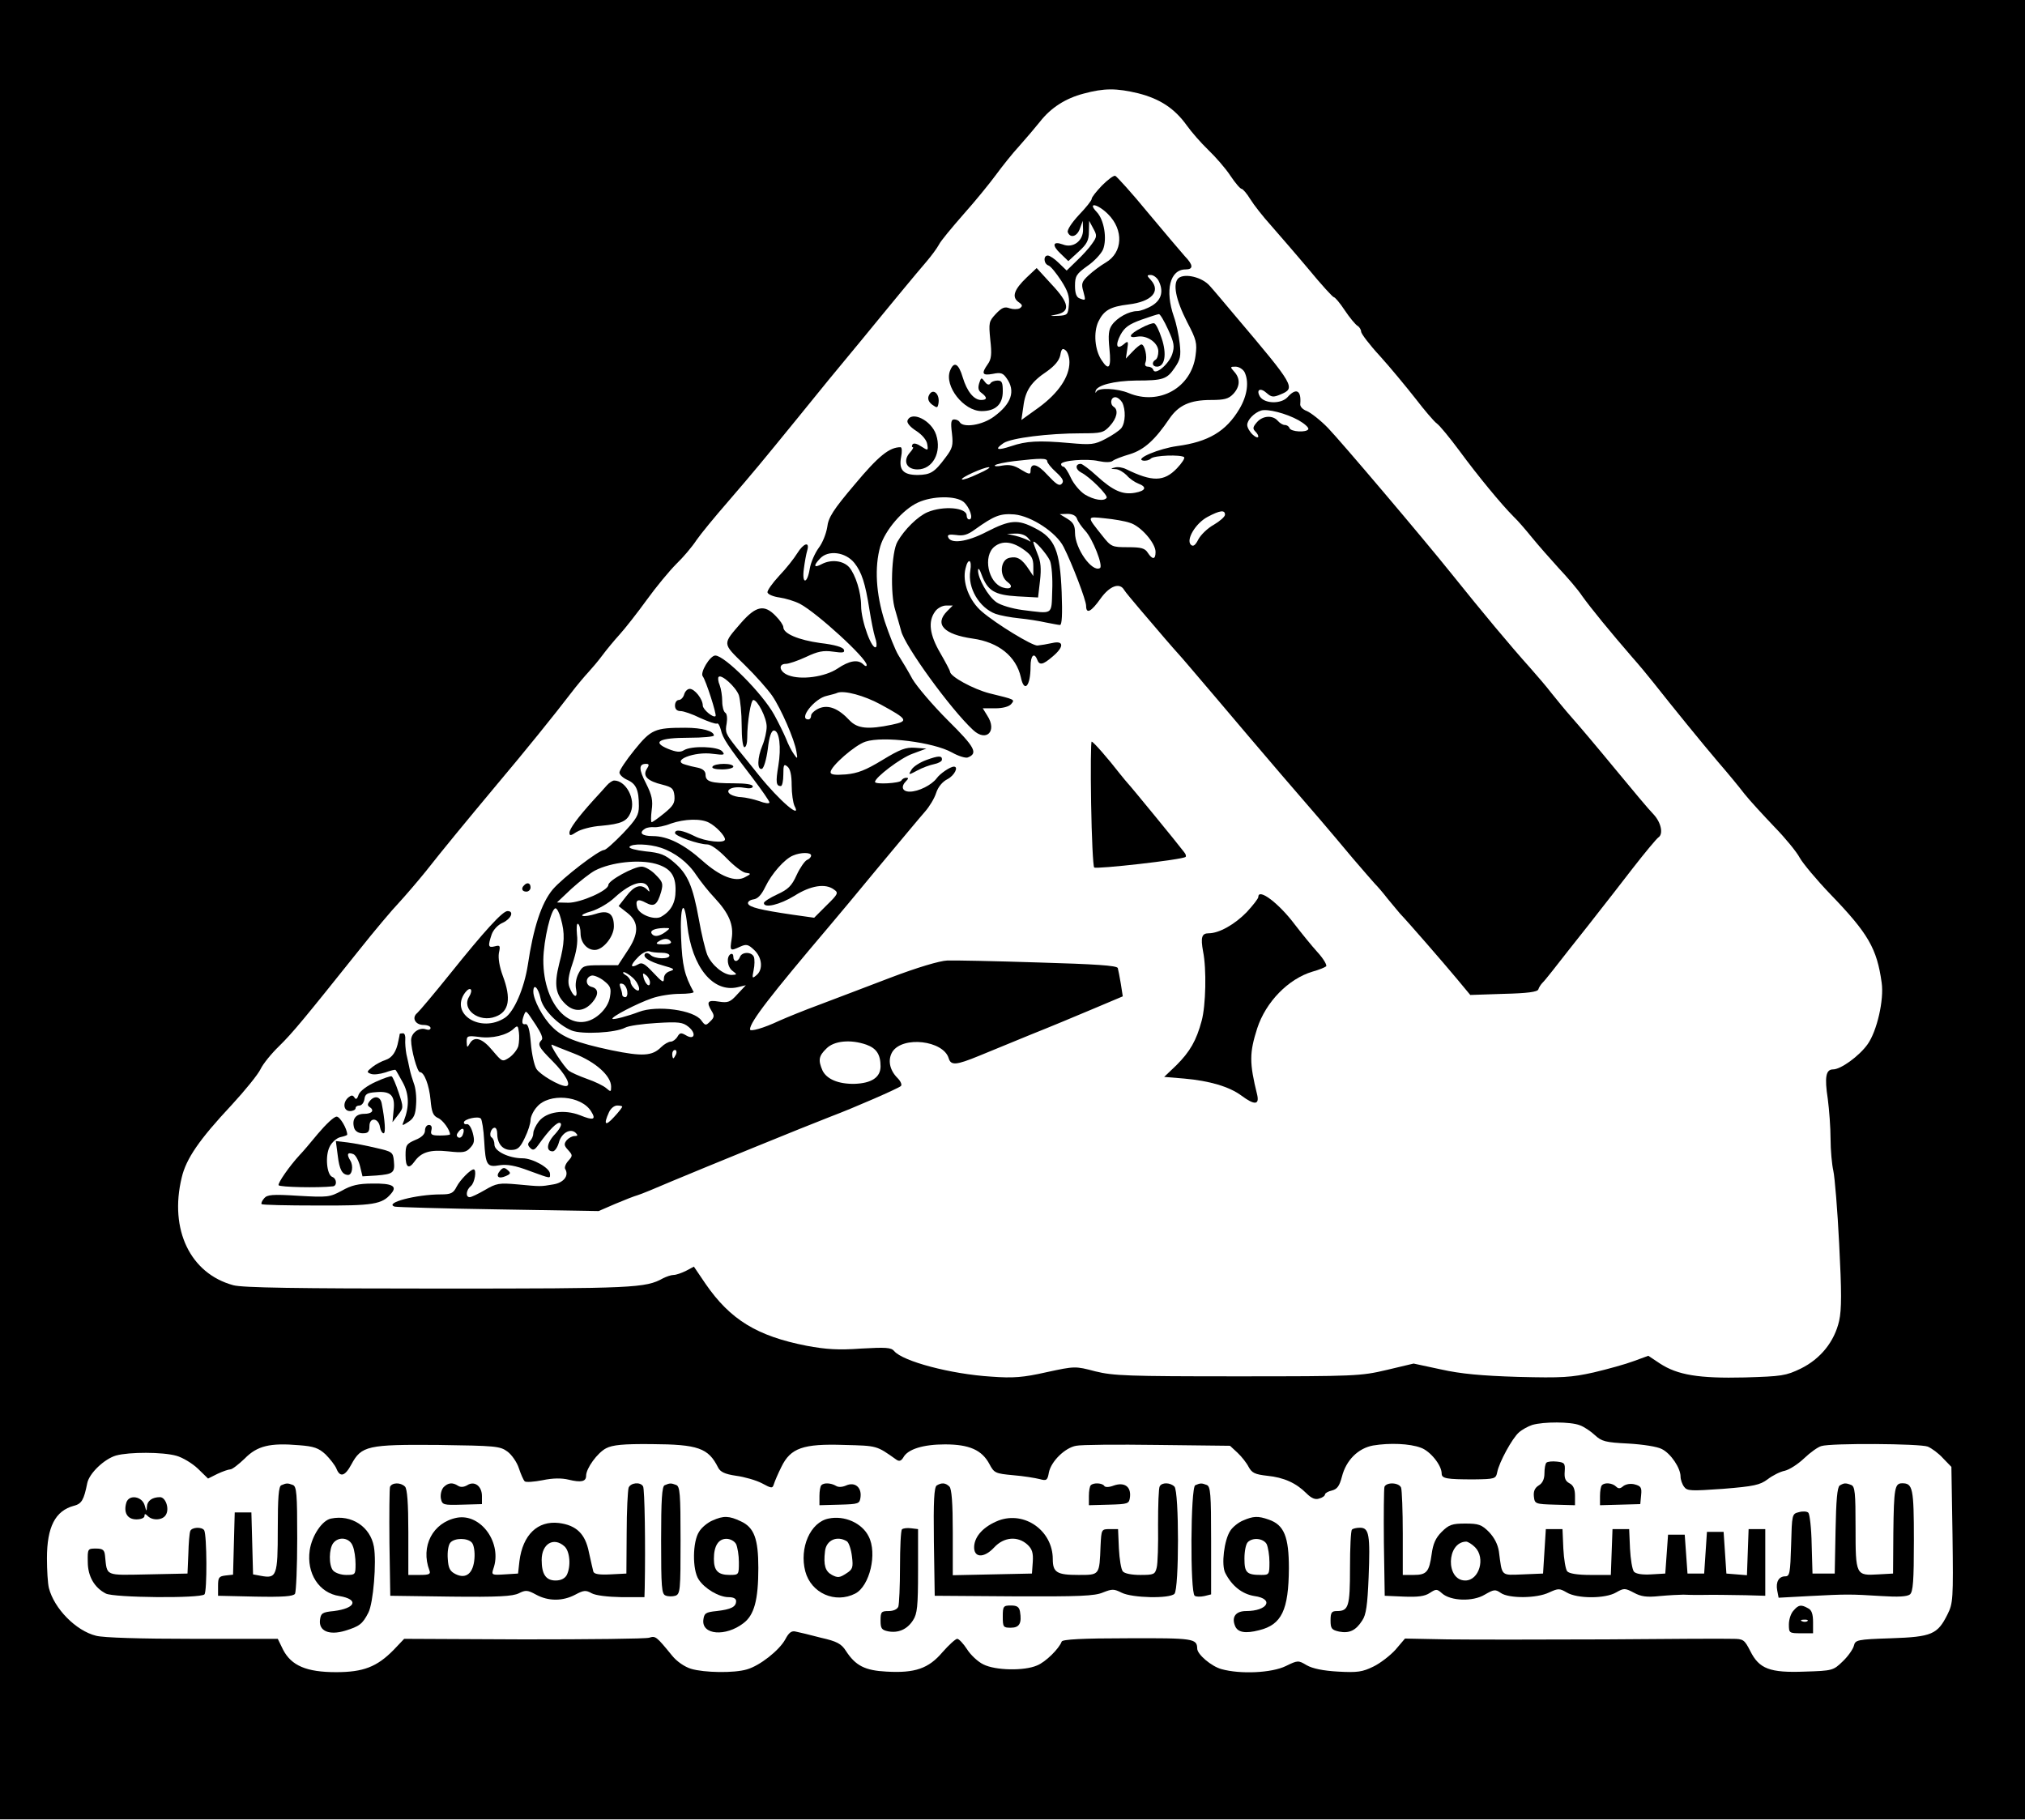
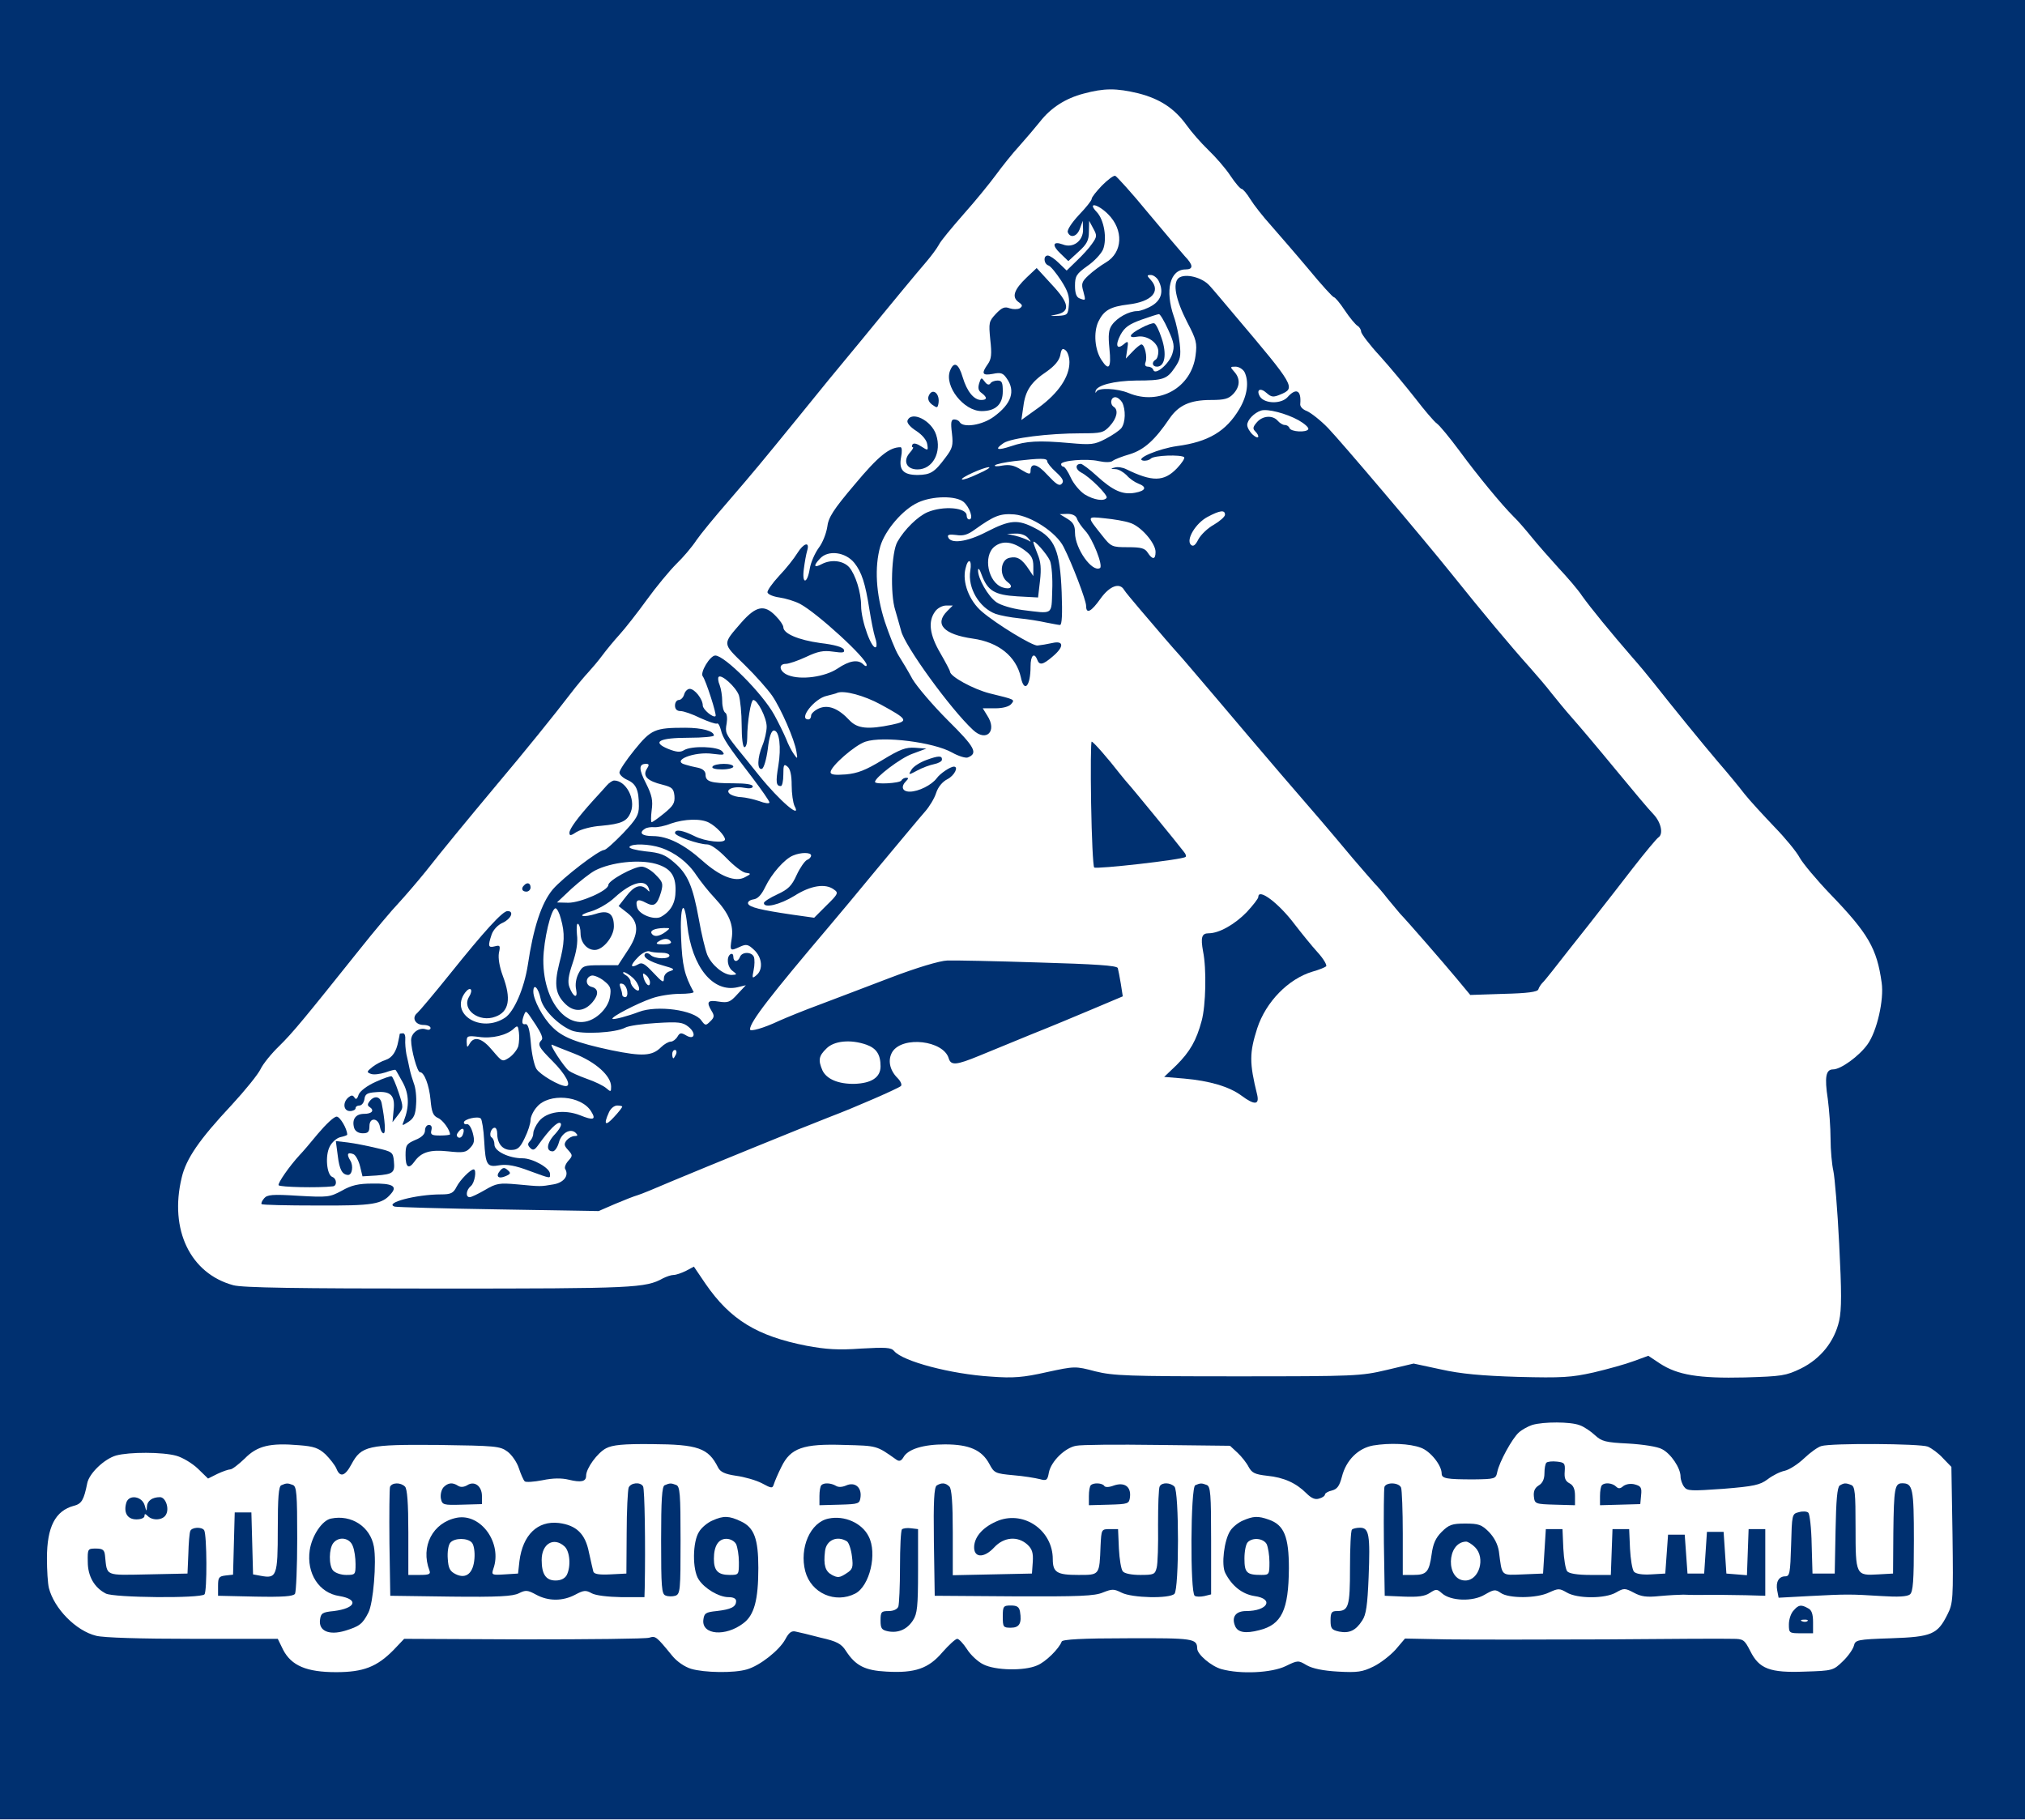
<svg xmlns="http://www.w3.org/2000/svg" version="1.0" width="729pt" height="655pt" viewBox="0 0 729 655" preserveAspectRatio="xMidYMid meet">
-   <g transform="translate(0,655) scale(0.1,-0.1)" fill="#000000" stroke="none">
+   <g transform="translate(0,655) scale(0.1,-0.1)" fill="#003070" stroke="none">
    <path d="M0 3275 l0 -3275 3645 0 3645 0 0 3275 0 3275 -3645 0 -3645 0 0 -3275z m4098 2939 c78 -20 130 -54 174 -115 17 -24 52 -64 78 -89 26 -25 62 -66 79 -92 18 -27 36 -48 41 -48 4 0 19 -17 31 -37 13 -21 46 -63 74 -94 27 -31 88 -101 135 -157 46 -56 88 -102 92 -102 4 0 22 -21 39 -47 18 -27 39 -52 46 -56 7 -4 13 -14 13 -21 0 -7 30 -47 68 -88 37 -41 94 -110 127 -152 33 -43 68 -84 78 -91 10 -7 46 -51 81 -98 66 -90 152 -194 195 -237 15 -14 44 -48 66 -75 22 -27 65 -76 96 -110 31 -33 70 -78 85 -101 30 -42 101 -129 179 -219 24 -27 59 -69 77 -92 71 -90 176 -219 233 -286 33 -38 76 -90 95 -115 19 -24 68 -77 107 -118 40 -41 81 -91 92 -112 11 -20 61 -80 111 -132 136 -141 167 -195 184 -318 9 -61 -17 -175 -51 -222 -30 -42 -96 -90 -124 -90 -26 0 -31 -28 -19 -106 5 -38 10 -103 10 -144 0 -41 5 -93 10 -115 5 -22 15 -141 21 -263 9 -173 9 -236 0 -277 -17 -75 -67 -137 -138 -172 -54 -26 -68 -28 -202 -32 -166 -4 -242 9 -305 50 l-42 28 -52 -19 c-29 -11 -94 -29 -145 -41 -81 -18 -113 -20 -272 -16 -131 4 -207 11 -278 27 l-98 21 -97 -23 c-93 -22 -113 -23 -537 -23 -396 0 -447 2 -512 18 -72 19 -73 19 -175 -3 -84 -19 -120 -22 -200 -16 -145 9 -318 55 -349 92 -11 13 -30 14 -119 9 -82 -6 -126 -3 -196 10 -179 35 -275 94 -364 223 l-42 62 -28 -15 c-16 -8 -36 -15 -45 -15 -9 0 -26 -6 -38 -12 -63 -35 -103 -37 -807 -37 -514 0 -707 3 -740 12 -155 42 -231 200 -186 387 16 69 64 138 180 262 48 52 95 110 104 129 9 19 39 56 67 83 49 48 90 98 289 347 54 68 118 144 142 169 23 25 66 75 96 112 63 80 142 176 258 315 98 116 207 251 265 327 22 29 51 63 64 77 12 13 35 40 49 59 14 19 42 53 62 75 20 22 64 78 98 125 34 47 82 105 107 130 25 24 57 62 72 85 15 22 66 84 113 138 94 109 126 148 249 299 101 125 125 154 236 288 47 58 112 136 143 174 31 38 71 85 88 105 17 20 37 47 44 60 6 13 47 62 89 110 42 47 94 111 116 141 22 30 60 78 85 105 25 28 58 67 74 87 39 50 92 84 157 101 74 20 118 20 197 1z m1589 -4795 c15 -5 40 -22 55 -36 24 -22 37 -26 120 -30 52 -3 105 -11 121 -20 32 -16 67 -68 67 -99 0 -11 6 -28 13 -37 11 -15 25 -15 140 -7 112 9 133 14 160 34 18 14 46 28 62 31 17 4 48 24 70 45 22 21 50 41 62 44 34 11 355 9 383 -2 14 -6 39 -24 55 -42 l30 -31 4 -244 c3 -233 2 -247 -18 -287 -36 -72 -56 -81 -203 -86 -123 -4 -129 -6 -134 -27 -3 -12 -21 -38 -40 -56 -34 -33 -37 -34 -136 -37 -127 -5 -165 10 -197 74 -21 41 -25 44 -64 44 -23 1 -229 0 -457 -2 -228 -1 -484 -1 -569 0 l-153 3 -34 -40 c-19 -21 -55 -49 -80 -61 -39 -19 -57 -22 -127 -18 -54 3 -92 11 -113 23 -30 18 -32 18 -75 -3 -51 -25 -164 -30 -232 -11 -36 10 -87 53 -87 74 -1 36 -13 38 -251 37 -162 0 -235 -4 -237 -12 -9 -25 -58 -74 -89 -86 -46 -20 -150 -18 -193 4 -19 9 -46 34 -59 55 -13 20 -29 37 -35 37 -6 0 -30 -22 -53 -48 -50 -59 -99 -76 -202 -70 -77 4 -111 21 -146 75 -16 25 -32 34 -90 47 -38 10 -79 20 -90 22 -15 4 -25 -3 -38 -28 -22 -40 -92 -95 -138 -108 -46 -14 -154 -12 -201 2 -23 7 -51 26 -68 47 -58 71 -60 72 -83 65 -12 -4 -216 -6 -452 -6 l-430 2 -38 -40 c-60 -61 -109 -80 -207 -80 -106 0 -161 23 -191 81 l-19 39 -306 0 c-187 0 -322 4 -348 11 -73 18 -151 98 -170 172 -4 16 -7 64 -7 107 0 113 30 171 97 189 28 7 36 21 48 81 7 36 62 88 104 100 48 13 167 13 217 -1 22 -6 57 -27 77 -46 l37 -36 34 17 c19 9 40 16 46 16 7 0 30 18 52 39 45 46 91 57 196 48 53 -4 70 -10 95 -33 16 -16 34 -39 39 -51 13 -33 31 -28 54 15 36 67 59 72 312 70 207 -3 223 -4 250 -24 15 -11 34 -38 41 -60 7 -21 16 -42 21 -47 4 -4 33 -2 64 4 38 8 69 8 94 2 45 -11 63 -7 63 14 0 27 41 83 72 99 23 12 61 16 164 15 167 -1 204 -14 239 -84 8 -16 24 -24 65 -30 30 -4 72 -16 93 -27 35 -19 38 -19 43 -3 3 10 15 38 27 62 33 68 78 84 226 79 120 -3 116 -2 188 -53 10 -7 17 -5 25 8 16 30 72 47 150 47 87 0 133 -20 160 -71 17 -32 21 -34 86 -40 37 -3 79 -10 95 -14 25 -7 28 -4 33 24 8 40 58 89 98 96 17 4 149 5 293 3 l261 -3 27 -25 c15 -14 33 -37 40 -51 12 -22 23 -27 67 -32 60 -6 104 -26 141 -63 18 -18 32 -24 46 -19 12 3 21 10 21 15 0 4 11 11 25 14 19 5 27 16 36 50 15 59 58 102 112 112 60 10 132 7 172 -8 34 -12 75 -63 75 -93 0 -18 18 -21 115 -21 77 1 80 2 85 26 7 36 54 122 78 143 11 10 33 22 48 27 41 12 138 12 171 -1z" />
    <path d="M3967 5882 c-20 -21 -37 -42 -37 -48 0 -6 -21 -32 -46 -58 -26 -28 -43 -54 -40 -62 9 -23 34 -16 44 14 l10 27 1 -31 c1 -41 -36 -69 -73 -54 -36 13 -40 -3 -8 -33 l28 -27 37 34 c30 27 37 41 37 72 l1 39 15 -28 c14 -25 13 -30 -5 -55 -10 -15 -35 -42 -55 -61 l-36 -35 -28 27 c-15 15 -33 27 -40 27 -17 0 -15 -30 3 -36 8 -3 28 -28 45 -54 24 -37 31 -58 28 -87 -3 -36 -5 -38 -38 -40 -34 -1 -34 -1 -5 5 49 11 44 41 -19 108 l-54 59 -36 -34 c-46 -44 -54 -70 -30 -88 16 -11 16 -15 5 -23 -8 -4 -24 -4 -36 0 -18 7 -28 3 -50 -20 -25 -27 -26 -31 -20 -93 6 -52 4 -70 -9 -88 -24 -34 -20 -42 18 -35 29 6 37 3 50 -16 33 -46 17 -92 -46 -138 -42 -31 -110 -41 -123 -20 -3 6 -12 10 -20 10 -11 0 -13 -11 -8 -50 5 -44 2 -54 -23 -87 -40 -54 -54 -62 -100 -63 -52 0 -69 18 -60 65 4 19 3 35 -2 35 -40 0 -79 -31 -165 -134 -78 -92 -95 -119 -99 -154 -4 -24 -17 -57 -31 -75 -13 -18 -28 -51 -32 -75 -9 -56 -29 -56 -21 1 3 23 8 52 12 65 10 34 -13 27 -36 -10 -11 -18 -40 -55 -65 -81 -25 -27 -44 -54 -42 -60 2 -7 21 -15 43 -18 21 -3 55 -13 74 -23 62 -33 240 -196 240 -220 0 -6 -5 -5 -12 2 -19 19 -50 14 -93 -15 -45 -30 -131 -42 -177 -24 -32 12 -38 41 -9 41 10 0 43 11 73 25 42 20 62 24 97 19 35 -5 43 -4 39 7 -3 9 -33 18 -85 24 -79 11 -133 34 -133 57 0 7 -12 25 -27 40 -41 43 -71 37 -124 -23 -69 -80 -70 -73 11 -152 40 -39 84 -89 100 -112 32 -47 80 -157 87 -200 5 -28 4 -29 -9 -10 -8 11 -21 36 -28 55 -8 19 -27 58 -43 87 -42 76 -178 213 -212 213 -19 0 -56 -62 -45 -75 11 -14 51 -138 46 -143 -8 -8 -46 24 -46 38 0 23 -29 60 -47 60 -8 0 -17 -9 -20 -20 -3 -11 -12 -20 -19 -20 -8 0 -14 -9 -14 -20 0 -13 7 -20 20 -20 11 0 43 -11 71 -25 29 -13 55 -22 60 -20 4 3 10 -7 14 -22 7 -31 23 -55 113 -172 34 -45 62 -85 62 -90 0 -5 -17 -3 -37 5 -21 7 -49 13 -63 14 -14 0 -32 5 -40 10 -24 16 8 31 48 24 20 -4 32 -2 32 5 0 7 -25 11 -69 11 -82 0 -101 6 -101 31 0 12 -9 21 -27 25 -16 3 -36 8 -45 11 -55 14 32 49 99 39 40 -5 44 -4 33 9 -15 18 -111 21 -138 4 -13 -8 -27 -7 -57 5 -60 25 -32 40 75 40 50 0 90 4 90 8 0 16 -42 28 -103 28 -110 0 -123 -6 -183 -80 -30 -37 -54 -73 -54 -81 0 -8 13 -20 29 -27 31 -14 41 -36 41 -94 0 -32 -8 -46 -57 -98 -32 -33 -62 -60 -68 -60 -19 0 -149 -100 -185 -142 -41 -49 -70 -138 -90 -273 -13 -83 -49 -167 -82 -189 -87 -57 -200 13 -144 90 19 25 31 12 15 -14 -29 -46 36 -95 95 -72 49 18 57 65 26 147 -12 33 -17 63 -14 82 6 27 4 29 -15 24 -24 -6 -25 1 -11 43 6 17 23 35 40 42 30 14 42 42 17 42 -18 0 -84 -73 -206 -225 -57 -71 -111 -135 -119 -142 -21 -17 -7 -43 23 -43 14 0 25 -5 25 -11 0 -6 -7 -8 -16 -5 -24 9 -54 -12 -54 -39 0 -34 22 -115 32 -115 15 0 33 -46 38 -100 4 -44 9 -57 27 -65 17 -7 43 -43 43 -59 0 -2 -16 -4 -36 -4 -30 0 -35 3 -31 19 3 12 0 19 -9 19 -8 0 -14 -9 -14 -20 0 -13 -12 -25 -35 -34 -32 -14 -35 -19 -35 -55 0 -44 11 -52 32 -23 24 34 56 44 121 37 54 -6 65 -4 80 13 15 16 16 26 9 53 -5 19 -14 33 -21 32 -6 -2 -11 1 -11 6 0 12 51 24 61 14 4 -4 10 -40 12 -79 5 -90 10 -97 56 -89 26 4 56 -1 106 -20 82 -30 75 -28 75 -11 0 21 -62 56 -99 56 -48 0 -101 25 -101 49 0 11 -4 22 -10 26 -11 7 -2 35 11 35 5 0 9 -9 9 -21 0 -36 19 -59 49 -59 24 0 33 7 50 43 12 24 21 53 21 65 0 11 10 33 23 47 43 51 160 41 195 -16 19 -30 9 -34 -40 -14 -57 22 -120 13 -148 -22 -11 -14 -20 -33 -20 -42 0 -10 -5 -22 -12 -29 -9 -9 -9 -15 1 -25 10 -10 16 -7 29 11 39 55 69 85 79 79 7 -4 0 -19 -18 -39 -31 -32 -35 -63 -9 -63 7 0 17 14 22 32 9 34 42 53 61 34 8 -8 7 -11 -5 -11 -8 0 -21 -7 -28 -15 -10 -13 -10 -19 5 -35 17 -19 17 -21 1 -39 -10 -11 -15 -25 -11 -30 14 -24 -6 -49 -43 -55 -47 -8 -44 -8 -129 0 -66 6 -76 4 -117 -20 -24 -14 -49 -26 -55 -26 -16 0 -13 26 4 40 14 11 22 60 10 60 -11 0 -48 -37 -61 -62 -12 -24 -21 -28 -57 -28 -89 0 -206 -31 -166 -44 8 -2 176 -7 374 -10 l360 -6 60 26 c33 14 69 28 80 31 11 3 67 26 125 51 105 44 484 199 570 232 85 32 245 102 253 110 5 4 0 17 -12 29 -29 29 -36 66 -18 95 38 57 182 40 202 -23 8 -28 27 -26 110 8 39 16 122 50 185 76 63 25 164 67 223 92 l109 46 -7 45 c-4 24 -9 50 -11 57 -4 9 -81 14 -287 20 -155 5 -302 8 -327 7 -27 -1 -108 -25 -205 -62 -88 -34 -203 -77 -255 -97 -52 -19 -118 -46 -145 -58 -57 -27 -105 -40 -105 -31 0 27 74 122 285 371 24 28 104 124 179 215 76 91 150 180 166 198 16 18 34 48 40 67 7 22 23 41 41 50 25 13 41 45 23 45 -13 0 -50 -25 -62 -42 -18 -24 -65 -48 -97 -48 -27 0 -33 18 -13 38 9 9 9 12 1 12 -7 0 -15 -4 -18 -10 -6 -10 -95 -15 -95 -5 0 16 92 86 134 101 l51 19 -41 3 c-33 2 -53 -5 -117 -44 -61 -37 -89 -48 -132 -52 -40 -3 -55 -1 -55 8 0 21 88 98 126 110 63 21 245 -2 311 -39 23 -13 49 -21 57 -18 38 15 26 37 -72 134 -54 54 -111 121 -127 148 -15 28 -38 66 -50 85 -12 19 -34 75 -50 123 -32 100 -37 196 -16 270 17 58 81 133 136 158 52 24 136 25 164 2 22 -19 37 -63 20 -63 -5 0 -9 6 -9 14 0 29 -84 36 -141 12 -35 -15 -83 -62 -108 -106 -22 -37 -27 -189 -8 -247 8 -27 17 -60 21 -74 12 -53 178 -282 259 -357 48 -45 88 -4 51 52 l-16 26 45 0 c27 0 49 6 57 15 14 17 16 16 -78 39 -58 15 -141 60 -142 78 0 4 -16 34 -35 67 -38 65 -45 113 -19 149 8 12 26 22 40 22 l24 0 -20 -20 c-47 -47 -13 -84 92 -99 93 -13 156 -64 173 -139 12 -58 35 -33 35 39 0 39 13 52 24 24 8 -21 20 -19 55 11 42 35 42 59 -1 49 -18 -4 -42 -8 -53 -9 -18 -2 -149 78 -200 122 -46 39 -72 107 -59 156 9 39 24 32 17 -9 -10 -61 32 -133 91 -155 17 -6 55 -13 85 -16 31 -3 74 -10 96 -15 22 -4 45 -9 51 -9 7 0 9 38 6 118 -6 149 -24 194 -95 230 -63 33 -90 31 -176 -13 -71 -37 -130 -44 -138 -18 -3 8 6 10 29 7 25 -4 41 0 68 20 70 50 91 58 142 54 61 -6 151 -65 177 -117 31 -61 81 -192 81 -212 0 -31 18 -22 52 26 33 46 69 59 85 31 4 -7 31 -39 58 -71 28 -32 67 -79 88 -103 21 -25 44 -50 50 -57 7 -7 68 -79 137 -160 69 -82 174 -205 233 -274 122 -141 166 -192 257 -301 35 -41 71 -82 79 -91 9 -9 30 -33 46 -54 17 -20 37 -45 45 -54 27 -28 154 -174 204 -234 l49 -59 120 4 c86 2 122 7 125 16 2 7 9 18 16 25 7 6 50 61 96 120 47 59 99 125 115 146 17 21 67 86 112 144 45 58 87 108 93 112 19 12 10 54 -17 83 -16 16 -77 89 -138 163 -60 73 -130 156 -155 184 -25 28 -58 69 -75 90 -16 21 -50 61 -75 89 -77 86 -171 199 -285 341 -105 131 -396 474 -444 524 -27 28 -62 55 -76 61 -16 6 -26 17 -24 27 4 48 -15 58 -46 23 -23 -25 -82 -24 -99 2 -15 25 1 34 24 13 17 -15 24 -16 50 -5 55 23 52 29 -164 284 -37 44 -78 93 -91 107 -27 31 -89 46 -112 28 -22 -19 -11 -77 31 -159 33 -63 36 -75 30 -120 -15 -116 -131 -181 -241 -135 -41 17 -109 20 -116 5 -3 -6 -4 -5 -3 2 4 21 66 37 146 38 98 0 111 5 139 46 20 29 23 42 18 87 -3 28 -12 72 -21 97 -33 95 -14 170 42 170 29 0 28 16 -3 48 -13 15 -73 85 -132 156 -59 72 -113 131 -118 133 -6 2 -27 -14 -48 -35z m22 -103 c57 -57 53 -138 -8 -174 -19 -11 -47 -32 -62 -46 -25 -23 -27 -31 -19 -58 9 -34 9 -34 -14 -25 -11 4 -16 19 -16 45 0 35 5 43 44 71 25 17 50 44 57 60 15 38 4 107 -23 135 -35 37 4 29 41 -8z m181 -238 c20 -38 12 -70 -22 -91 -18 -11 -43 -20 -54 -20 -30 0 -73 -24 -91 -50 -12 -17 -14 -36 -9 -86 7 -68 -2 -81 -28 -41 -25 37 -30 100 -12 139 20 41 43 54 109 62 83 10 117 47 80 88 -15 16 -15 18 0 18 9 0 21 -9 27 -19z m35 -177 c22 -48 24 -61 15 -89 -12 -36 -61 -77 -68 -57 -2 7 -11 12 -19 12 -10 0 -13 6 -9 16 7 19 -3 64 -15 64 -4 0 -19 -12 -32 -26 l-24 -25 5 33 c5 30 3 32 -12 19 -26 -22 -32 -4 -12 34 15 27 31 38 75 54 31 11 59 20 63 20 4 1 19 -24 33 -55z m-355 -118 c0 -53 -40 -111 -109 -162 l-64 -46 7 48 c7 58 28 89 85 127 28 20 44 39 48 58 4 23 8 27 19 18 8 -6 14 -26 14 -43z m630 -35 c17 -34 11 -84 -18 -133 -48 -81 -112 -119 -225 -134 -64 -9 -151 -45 -123 -52 10 -2 23 1 29 7 12 12 109 15 120 5 3 -4 -8 -21 -26 -40 -47 -49 -89 -49 -183 -3 -12 6 -30 9 -40 6 -17 -4 -17 -5 2 -6 11 0 29 -11 40 -22 10 -12 29 -25 42 -30 32 -12 27 -26 -12 -33 -44 -8 -79 7 -138 61 -26 24 -52 43 -57 43 -21 0 -20 -20 1 -31 32 -16 97 -82 92 -91 -9 -14 -46 -8 -79 12 -17 11 -40 38 -50 60 -10 22 -22 40 -27 40 -4 0 -8 4 -8 9 0 13 92 21 135 11 24 -5 44 -5 51 1 6 5 34 16 62 24 51 16 90 51 142 128 33 48 74 67 149 67 49 0 64 4 81 22 24 26 26 55 3 80 -15 17 -15 18 5 18 12 0 26 -9 32 -19z m-440 -110 c13 -26 12 -72 -3 -92 -7 -9 -32 -26 -57 -39 -40 -21 -52 -22 -130 -15 -112 10 -156 7 -209 -11 -51 -17 -63 -13 -28 11 28 18 160 35 280 35 71 0 80 2 102 26 26 28 32 58 15 69 -15 9 -12 35 5 35 8 0 19 -9 25 -19z m635 -64 c21 -12 37 -26 35 -32 -6 -13 -63 -10 -68 4 -2 6 -9 11 -17 11 -7 0 -18 7 -25 15 -18 21 -54 19 -75 -5 -14 -16 -16 -23 -7 -32 20 -20 13 -32 -8 -13 -11 10 -20 26 -20 35 0 18 25 44 50 52 23 7 90 -10 135 -35z m-905 -148 c0 -5 14 -23 32 -39 25 -23 29 -33 20 -42 -9 -9 -20 -1 -51 32 -37 41 -61 46 -61 14 0 -13 -6 -12 -34 5 -25 16 -42 19 -67 15 -19 -4 -31 -3 -27 1 4 4 36 11 70 15 96 11 118 11 118 -1z m-249 -45 c-29 -14 -56 -23 -58 -20 -6 6 78 44 97 44 8 0 -9 -11 -39 -24z m889 -147 c0 -7 -18 -23 -40 -36 -22 -12 -47 -36 -56 -53 -11 -22 -19 -27 -27 -19 -18 18 17 77 60 100 45 24 63 26 63 8z m-533 -14 c3 -10 17 -30 30 -44 27 -29 65 -126 53 -134 -28 -17 -90 70 -90 127 0 26 -6 37 -27 50 l-28 17 28 1 c17 0 30 -6 34 -17z m190 -15 c39 -11 93 -73 93 -105 0 -28 -11 -29 -28 -3 -10 16 -23 20 -71 20 -58 0 -61 1 -94 43 -55 69 -56 68 10 61 32 -3 73 -10 90 -16z m-366 -55 c12 -14 12 -16 0 -8 -8 4 -28 12 -45 16 l-31 7 31 1 c19 1 37 -6 45 -16z m-11 -45 c23 -17 30 -29 30 -57 l0 -35 -16 24 c-25 38 -42 48 -69 42 -34 -6 -39 -65 -7 -88 22 -16 10 -28 -18 -19 -53 17 -72 113 -30 147 29 23 66 19 110 -14z m90 -37 c6 -15 10 -63 8 -107 -3 -90 5 -84 -108 -70 -37 5 -77 17 -93 28 -30 21 -67 86 -66 115 0 10 6 4 12 -14 22 -60 47 -75 130 -80 l74 -4 7 60 c5 44 3 69 -9 97 -8 20 -15 39 -15 42 0 13 49 -42 60 -67z m-704 -8 c26 -33 39 -72 54 -168 6 -38 15 -83 20 -99 6 -16 7 -32 4 -35 -14 -15 -54 93 -54 148 0 48 -20 112 -43 139 -22 24 -65 29 -99 11 -28 -15 -31 -6 -6 20 29 32 92 24 124 -16z m-416 -476 c5 -17 10 -65 10 -108 0 -46 4 -79 10 -79 6 0 10 15 10 33 0 58 13 137 22 137 15 0 48 -64 48 -96 0 -17 -7 -48 -15 -67 -19 -45 -20 -90 -2 -85 7 3 16 34 21 71 5 45 13 67 22 67 20 0 27 -61 16 -127 -10 -59 -8 -73 9 -73 5 0 9 19 9 41 0 36 2 40 15 29 10 -8 15 -31 15 -67 0 -30 5 -63 10 -74 28 -52 -54 18 -128 110 -29 36 -65 81 -80 99 -40 51 -42 55 -36 88 3 18 1 35 -5 38 -6 4 -11 22 -11 41 0 19 -4 45 -9 58 -6 14 -7 27 -4 30 10 11 62 -36 73 -66z m510 -33 c99 -54 102 -60 41 -73 -86 -18 -124 -14 -152 15 -40 43 -76 58 -110 44 -16 -7 -29 -19 -29 -26 0 -8 -4 -14 -10 -14 -37 0 22 76 67 85 15 4 33 8 38 11 25 9 96 -10 155 -42z m-842 -233 c-15 -25 3 -43 57 -56 35 -9 40 -14 43 -40 2 -26 -4 -36 -37 -63 -22 -18 -42 -32 -45 -32 -3 0 -3 19 0 43 5 35 1 54 -20 96 -27 52 -27 71 0 71 11 0 12 -4 2 -19z m225 -193 c25 -13 57 -47 57 -60 0 -15 -71 -8 -110 12 -42 21 -70 26 -70 11 0 -11 85 -41 116 -41 13 0 40 -19 69 -49 27 -28 57 -51 69 -53 21 -3 21 -4 -2 -16 -34 -19 -89 2 -153 59 -66 59 -125 89 -179 89 -40 0 -52 12 -27 27 6 4 21 6 32 5 11 -1 38 4 60 13 49 17 109 19 138 3z m-174 -90 c51 -17 98 -53 128 -99 15 -22 44 -59 66 -82 52 -56 69 -97 61 -147 -7 -44 -6 -45 31 -28 22 10 29 8 50 -12 29 -27 33 -71 8 -91 -15 -13 -16 -11 -10 18 4 18 4 40 1 48 -8 19 -43 19 -50 0 -8 -20 -24 -19 -24 1 0 8 -4 12 -10 9 -16 -10 -12 -47 8 -61 16 -12 16 -13 -4 -14 -29 0 -72 35 -88 73 -7 18 -21 75 -30 127 -22 122 -41 164 -89 205 -32 28 -50 35 -103 40 -35 4 -61 11 -58 16 8 13 71 11 113 -3z m541 -28 c0 -6 -7 -13 -15 -16 -8 -4 -25 -28 -37 -54 -18 -40 -31 -52 -70 -70 -26 -12 -48 -26 -48 -31 0 -20 58 -6 110 26 58 37 112 46 143 22 16 -11 14 -16 -27 -56 l-45 -45 -78 11 c-116 17 -156 27 -160 40 -2 6 6 13 19 15 16 2 29 16 43 45 23 48 70 101 100 113 28 12 65 12 65 0z m-559 -30 c52 -15 72 -41 71 -96 0 -45 -17 -75 -53 -95 -24 -12 -77 8 -85 33 -8 28 2 34 31 18 30 -16 41 -8 55 39 8 30 6 36 -20 62 -15 16 -38 29 -50 29 -29 0 -120 -50 -120 -66 0 -20 -99 -64 -144 -64 l-41 1 53 50 c30 27 67 56 84 65 58 30 158 41 219 24z m-26 -87 c5 -15 4 -16 -6 -5 -22 21 -46 13 -74 -24 l-28 -36 32 -25 c42 -33 42 -75 -2 -139 l-32 -49 -64 0 c-59 0 -64 -2 -78 -29 -9 -17 -13 -40 -9 -58 7 -35 -10 -29 -24 8 -7 18 -4 41 11 85 14 41 20 76 16 105 -2 24 -1 41 4 38 5 -3 9 -18 9 -34 0 -33 23 -60 51 -60 30 0 69 48 69 85 0 46 -20 60 -65 45 -19 -6 -41 -10 -48 -7 -6 2 8 10 31 16 24 7 63 29 85 50 59 54 109 68 122 34z m-316 -110 c15 -53 14 -88 -6 -163 -19 -76 -13 -111 24 -146 31 -29 67 -26 96 8 23 27 22 49 -3 55 -24 6 -23 36 1 41 8 1 28 -7 43 -19 24 -19 27 -27 22 -57 -3 -22 -17 -45 -37 -63 -93 -83 -204 25 -203 196 1 71 28 185 44 185 5 0 14 -17 19 -37z m455 -23 c17 -152 93 -245 182 -224 l29 7 -30 -32 c-26 -29 -34 -32 -67 -27 -41 7 -46 -1 -26 -34 10 -16 10 -23 -5 -37 -16 -16 -18 -16 -32 3 -26 38 -160 56 -225 31 -39 -15 -92 -29 -95 -25 -7 6 89 56 142 74 25 9 70 16 100 16 29 0 52 3 50 7 -33 60 -41 95 -45 194 -5 117 11 149 22 47z m-78 -25 c-23 -17 -42 -19 -50 -6 -7 11 11 19 44 20 24 0 24 0 6 -14z m19 -35 c4 -6 -7 -10 -27 -10 -25 0 -29 3 -18 10 19 13 37 13 45 0z m-34 -40 c16 0 29 -4 29 -10 0 -14 -53 -13 -68 2 -6 6 -15 9 -19 5 -12 -12 14 -29 64 -43 40 -11 44 -14 26 -20 -14 -4 -23 -14 -23 -27 0 -17 -6 -13 -38 21 -31 33 -41 39 -55 30 -29 -16 -29 -3 0 26 14 15 33 24 41 21 7 -3 27 -5 43 -5z m-103 -90 c26 -24 32 -61 7 -40 -8 7 -15 18 -15 26 0 7 -8 18 -17 23 -10 6 -13 11 -7 11 5 0 20 -9 32 -20z m62 -17 c0 -20 -16 -8 -23 17 -4 17 -3 19 9 9 8 -6 14 -18 14 -26z m-82 -31 c2 -12 -1 -22 -7 -22 -6 0 -11 4 -11 9 0 5 -3 17 -7 27 -4 12 -2 15 8 12 8 -2 15 -14 17 -26z m-312 -26 c7 -39 63 -96 112 -116 38 -15 158 -8 192 10 12 7 63 14 113 17 81 5 95 3 116 -14 29 -24 21 -49 -10 -30 -17 10 -22 9 -30 -5 -6 -10 -17 -18 -24 -18 -8 0 -24 -9 -35 -20 -32 -32 -67 -34 -179 -11 -127 27 -177 47 -213 84 -34 33 -68 98 -68 127 0 32 18 14 26 -24z m-17 -96 c19 -29 27 -48 21 -54 -16 -16 -12 -25 39 -76 47 -47 70 -90 48 -90 -23 0 -93 41 -106 62 -8 13 -17 55 -20 93 -4 48 -10 69 -19 68 -13 -3 -15 7 -6 32 8 19 6 21 43 -35z m-63 -76 c-4 -13 -18 -31 -32 -41 -26 -17 -26 -16 -61 25 -37 45 -66 53 -82 25 -9 -16 -10 -15 -11 6 0 22 3 23 44 18 47 -7 101 6 126 30 13 12 15 11 18 -13 2 -14 1 -37 -2 -50z m1253 5 c36 -13 51 -35 51 -78 0 -40 -33 -61 -94 -63 -58 -1 -100 17 -115 48 -16 37 -14 52 14 79 27 28 87 34 144 14z m-1052 -32 c77 -30 133 -80 133 -119 0 -19 -1 -20 -17 -6 -10 9 -41 24 -70 34 -28 10 -57 23 -65 29 -17 13 -73 98 -61 94 4 -2 41 -17 80 -32z m367 -2 c-4 -8 -8 -15 -10 -15 -2 0 -4 7 -4 15 0 8 4 15 10 15 5 0 7 -7 4 -15z m-194 -189 c0 -3 -13 -20 -30 -38 -31 -34 -38 -27 -18 17 6 14 19 25 30 25 10 0 18 -2 18 -4z m-574 -101 c-3 -9 -11 -13 -16 -10 -8 5 -7 11 1 21 14 18 24 11 15 -11z" />
    <path d="M4108 5369 c-43 -22 -50 -38 -13 -31 34 6 75 -22 75 -53 0 -13 -4 -27 -10 -30 -15 -9 -12 -25 5 -25 29 0 36 46 17 102 -9 28 -21 53 -27 54 -5 2 -27 -6 -47 -17z" />
    <path d="M3420 5215 c-21 -55 49 -145 114 -145 50 0 76 24 76 71 0 32 -3 39 -19 39 -11 0 -23 -5 -26 -11 -5 -6 -12 -4 -20 7 -12 16 -13 16 -20 -6 -5 -17 -3 -27 9 -35 21 -16 20 -25 -2 -25 -26 0 -51 31 -66 81 -15 51 -32 60 -46 24z" />
    <path d="M3343 5124 c-4 -11 1 -22 13 -31 17 -12 19 -12 22 2 8 38 -22 62 -35 29z" />
    <path d="M3267 5036 c-3 -8 9 -23 31 -37 23 -15 38 -34 40 -48 4 -24 3 -24 -22 -8 -15 10 -27 13 -31 7 -3 -6 -3 -10 1 -10 4 0 -1 -9 -10 -19 -27 -30 -13 -61 27 -61 55 0 88 62 67 125 -17 52 -89 87 -103 51z" />
    <path d="M3928 3658 c2 -123 7 -226 11 -231 7 -7 319 28 329 38 3 2 1 10 -5 17 -20 27 -197 243 -203 248 -3 3 -16 19 -29 35 -41 53 -95 115 -101 115 -3 0 -4 -100 -2 -222z" />
    <path d="M3335 3814 c-22 -8 -46 -23 -53 -34 -13 -21 -12 -21 20 -4 18 10 46 20 61 23 15 3 28 10 28 16 1 15 -12 15 -56 -1z" />
    <path d="M2565 3790 c-4 -6 10 -10 34 -10 23 0 41 5 41 10 0 6 -15 10 -34 10 -19 0 -38 -4 -41 -10z" />
    <path d="M2185 3723 c-9 -10 -30 -34 -48 -53 -57 -63 -87 -104 -87 -118 0 -12 5 -11 26 3 15 9 54 20 88 22 74 7 94 16 107 50 18 47 -18 113 -60 113 -6 0 -18 -8 -26 -17z" />
    <path d="M1887 3363 c-12 -11 -8 -23 8 -23 8 0 15 7 15 15 0 16 -12 20 -23 8z" />
    <path d="M4530 3321 c0 -6 -19 -30 -42 -55 -43 -44 -99 -76 -137 -76 -25 0 -29 -15 -20 -65 13 -63 10 -195 -5 -250 -19 -71 -42 -111 -91 -160 l-44 -42 72 -6 c91 -8 163 -29 207 -62 46 -34 64 -33 56 3 -29 117 -28 152 0 240 31 95 112 178 199 204 22 6 44 15 49 19 4 4 -9 27 -31 51 -21 23 -58 69 -82 100 -57 76 -131 132 -131 99z" />
    <path d="M1439 2828 c0 -2 -2 -13 -5 -26 -7 -38 -22 -60 -46 -68 -13 -4 -34 -15 -47 -25 -21 -17 -22 -19 -6 -25 10 -4 33 -1 52 5 19 7 36 11 37 9 2 -1 13 -22 26 -45 23 -42 24 -87 4 -138 -8 -19 -7 -19 16 -4 20 13 26 26 28 64 2 26 -2 60 -8 74 -5 14 -12 37 -15 51 -3 14 -8 39 -12 55 -3 17 -5 40 -4 53 1 12 -2 22 -8 22 -6 0 -11 -1 -12 -2z" />
    <path d="M1352 2655 c-31 -14 -56 -33 -61 -46 -5 -16 -10 -19 -15 -10 -6 9 -11 9 -22 0 -21 -18 -18 -49 6 -49 11 0 20 5 20 10 0 6 6 10 14 10 8 0 16 10 18 23 2 18 10 23 41 25 54 5 70 -12 64 -65 l-4 -43 20 26 c20 26 20 27 2 81 -10 30 -21 56 -25 58 -3 2 -30 -7 -58 -20z" />
    <path d="M1331 2586 c-8 -10 -9 -16 -1 -21 19 -12 10 -25 -19 -25 -31 0 -45 -20 -36 -51 4 -12 16 -19 31 -19 19 0 24 5 24 26 0 33 33 30 38 -4 2 -12 8 -22 13 -22 8 0 5 47 -7 108 -5 25 -26 29 -43 8z" />
    <path d="M1145 2469 c-27 -33 -57 -68 -66 -77 -37 -40 -80 -102 -76 -109 4 -7 144 -10 195 -4 16 1 15 28 -2 34 -20 8 -26 77 -9 109 7 15 25 31 38 34 14 3 25 7 25 9 0 21 -26 65 -38 65 -10 0 -39 -28 -67 -61z" />
    <path d="M1216 2389 c6 -50 16 -68 37 -69 15 0 20 33 8 52 -14 23 -10 31 11 23 8 -3 19 -23 24 -43 l9 -37 50 3 c61 5 67 10 63 52 -3 32 -6 34 -63 47 -33 8 -79 17 -103 20 l-43 5 7 -53z" />
    <path d="M1800 2335 c-17 -20 -6 -31 21 -19 18 8 19 11 6 22 -11 10 -17 9 -27 -3z" />
    <path d="M1230 2263 c-43 -23 -50 -24 -156 -18 -94 6 -112 4 -123 -9 -8 -9 -12 -19 -9 -21 2 -3 92 -5 200 -5 203 -1 234 4 267 44 22 26 2 36 -67 35 -52 0 -77 -6 -112 -26z" />
    <path d="M5567 1284 c-4 -4 -7 -21 -7 -38 0 -21 -7 -36 -21 -44 -14 -9 -19 -21 -17 -40 3 -26 5 -27 76 -29 l72 -2 0 34 c0 24 -6 38 -20 45 -15 8 -19 19 -17 43 2 29 -1 32 -28 35 -17 2 -34 0 -38 -4z" />
    <path d="M1013 1203 c-10 -3 -13 -45 -13 -158 0 -170 -4 -179 -62 -168 l-27 5 -3 112 -3 111 -30 0 -30 0 -3 -112 -3 -112 -27 -3 c-24 -3 -27 -7 -27 -38 l0 -35 134 -3 c101 -2 136 1 143 10 4 7 8 97 8 199 0 161 -2 188 -16 193 -18 7 -23 7 -41 -1z" />
    <path d="M1404 1197 c-2 -7 -3 -98 -2 -202 l3 -190 218 -3 c171 -2 223 1 245 12 24 12 31 12 62 -5 44 -24 96 -24 141 0 30 16 38 17 59 5 15 -8 57 -13 108 -14 l82 0 1 33 c3 153 0 358 -6 366 -10 17 -45 13 -52 -5 -3 -10 -7 -83 -7 -163 l-1 -146 -58 -3 c-40 -2 -58 1 -61 10 -2 7 -9 39 -16 70 -13 66 -45 97 -108 105 -77 9 -130 -43 -142 -137 l-5 -45 -48 -3 c-47 -3 -48 -2 -41 20 33 92 -44 200 -131 184 -87 -17 -132 -103 -99 -190 5 -13 -1 -16 -35 -16 l-41 0 0 153 c0 106 -4 157 -12 165 -16 16 -47 15 -54 -1z m295 -201 c7 -8 11 -33 9 -57 -4 -53 -30 -75 -68 -56 -20 10 -26 21 -28 55 -2 24 2 50 9 58 15 18 63 18 78 0z m333 -13 c20 -18 24 -73 8 -104 -7 -12 -21 -19 -40 -19 -35 0 -50 23 -50 74 0 58 43 84 82 49z" />
    <path d="M1597 1196 c-8 -9 -12 -26 -10 -40 5 -24 8 -25 77 -23 l71 2 0 29 c0 36 -27 56 -53 39 -12 -7 -24 -8 -33 -2 -20 13 -36 11 -52 -5z" />
    <path d="M2393 1203 c-10 -3 -13 -53 -13 -198 0 -170 2 -194 16 -199 9 -4 25 -4 35 -1 18 6 19 20 19 200 0 167 -2 194 -16 199 -18 7 -23 7 -41 -1z" />
    <path d="M2957 1203 c-4 -3 -7 -21 -7 -39 l0 -33 73 2 c69 2 72 3 75 28 4 35 -21 55 -52 41 -14 -6 -28 -7 -37 -1 -17 10 -43 12 -52 2z" />
    <path d="M3372 1202 c-9 -7 -12 -54 -10 -203 l3 -194 285 -2 c236 -1 291 1 321 14 33 13 39 13 67 -1 38 -19 172 -22 190 -4 17 17 17 369 0 386 -15 15 -45 16 -53 1 -4 -6 -6 -68 -6 -139 1 -70 -1 -140 -5 -154 -6 -24 -10 -26 -59 -26 -31 0 -57 5 -63 13 -6 7 -12 44 -14 82 l-3 70 -30 0 c-30 0 -30 -1 -33 -60 -4 -107 -3 -105 -80 -105 -77 0 -92 9 -92 57 0 102 -101 174 -195 139 -53 -21 -85 -55 -88 -92 -3 -43 35 -45 72 -5 35 38 85 42 120 10 17 -16 21 -30 19 -62 l-3 -42 -142 -3 -143 -3 0 154 c0 106 -4 157 -12 165 -14 14 -28 15 -46 4z" />
    <path d="M3927 1203 c-4 -3 -7 -21 -7 -39 l0 -33 73 2 c69 2 72 3 75 28 4 37 -20 54 -58 41 -18 -7 -32 -7 -35 -1 -7 10 -38 12 -48 2z" />
    <path d="M4303 1203 c-17 -6 -19 -388 -2 -398 5 -4 21 -4 35 -1 l24 6 0 194 c0 168 -2 195 -16 200 -18 7 -23 7 -41 -1z" />
    <path d="M4984 1197 c-2 -7 -3 -98 -2 -202 l3 -190 69 -3 c50 -2 75 1 93 13 23 15 26 15 44 -1 31 -28 111 -31 154 -5 33 19 38 20 58 6 29 -20 129 -20 174 2 33 15 37 15 63 0 38 -23 139 -23 178 0 28 16 32 16 64 -1 26 -14 46 -17 93 -12 33 3 71 5 85 5 14 -1 42 -1 63 -1 57 1 86 0 162 -1 l70 -2 0 120 0 120 -30 0 -30 0 -3 -83 -3 -83 -37 3 -37 3 -5 75 -5 75 -30 0 -30 0 -5 -75 -5 -75 -30 0 -30 0 -5 70 -5 70 -30 0 -30 0 -5 -70 -5 -70 -51 -3 c-33 -2 -55 2 -62 10 -6 8 -12 45 -14 83 l-3 70 -30 0 -30 0 -3 -82 -3 -83 -73 0 c-48 0 -77 5 -84 13 -6 7 -12 44 -14 82 l-3 70 -30 0 -30 0 -5 -80 -5 -80 -72 -3 c-81 -3 -75 -9 -87 83 -4 25 -16 49 -36 70 -26 26 -37 30 -85 30 -47 0 -59 -4 -85 -30 -22 -22 -31 -43 -36 -80 -9 -64 -18 -75 -65 -75 l-39 0 0 149 c0 82 -3 156 -6 165 -7 19 -53 21 -60 3z m326 -217 c39 -39 15 -120 -35 -120 -71 0 -68 138 3 140 6 0 21 -9 32 -20z" />
    <path d="M5767 1203 c-4 -3 -7 -21 -7 -39 l0 -33 73 2 72 2 3 32 c3 28 -1 33 -23 39 -15 4 -31 1 -41 -6 -11 -10 -18 -10 -26 -2 -13 13 -41 16 -51 5z" />
    <path d="M6623 1202 c-9 -6 -13 -54 -15 -162 l-3 -155 -40 0 -40 0 -3 105 c-1 58 -7 109 -12 114 -5 5 -20 6 -34 2 -25 -6 -25 -8 -28 -119 -3 -100 -5 -112 -21 -112 -23 0 -35 -20 -29 -51 l5 -26 111 6 c134 7 147 7 259 0 61 -4 93 -2 103 6 11 10 14 48 14 194 0 189 -4 206 -42 206 -27 0 -30 -17 -32 -178 l-1 -147 -53 -3 c-81 -5 -82 -3 -82 168 0 126 -2 149 -16 154 -20 8 -26 7 -41 -2z" />
    <path d="M455 1141 c-11 -36 3 -61 36 -61 16 0 29 5 29 12 0 9 3 9 12 0 18 -18 56 -15 66 6 12 22 -2 62 -22 62 -28 0 -46 -13 -47 -34 -1 -19 -2 -18 -8 4 -9 33 -56 41 -66 11z" />
    <path d="M1192 1083 c-32 -6 -69 -61 -77 -114 -12 -83 33 -154 107 -165 71 -12 59 -44 -20 -54 -42 -4 -47 -8 -50 -32 -5 -40 33 -56 90 -39 52 16 63 24 84 65 18 34 30 183 20 238 -13 72 -81 116 -154 101z m78 -99 c6 -14 10 -43 10 -65 0 -38 -1 -39 -34 -39 -18 0 -39 7 -47 16 -16 19 -15 79 1 99 20 25 59 19 70 -11z" />
    <path d="M2565 1076 c-17 -7 -39 -25 -48 -40 -24 -36 -25 -137 -2 -172 21 -33 73 -64 108 -64 17 0 27 -5 27 -14 0 -21 -18 -30 -70 -36 -40 -4 -45 -8 -48 -32 -6 -54 80 -61 144 -12 39 29 54 83 54 199 0 105 -15 146 -63 168 -42 20 -62 21 -102 3z m85 -85 c5 -11 10 -40 10 -65 0 -45 0 -46 -33 -46 -42 0 -57 15 -57 58 0 46 16 72 45 72 14 0 29 -8 35 -19z" />
    <path d="M2983 1083 c-66 -13 -106 -106 -84 -190 21 -79 108 -117 180 -80 52 27 80 145 48 206 -24 48 -87 76 -144 64z m66 -82 c7 -5 15 -29 18 -54 5 -40 3 -47 -21 -62 -23 -15 -30 -16 -51 -5 -24 13 -31 35 -25 85 4 40 43 58 79 36z" />
    <path d="M4475 1076 c-17 -7 -38 -24 -46 -37 -22 -33 -33 -123 -18 -152 24 -47 61 -76 105 -83 72 -10 48 -54 -30 -54 -37 0 -53 -21 -40 -53 9 -24 37 -29 87 -16 81 20 106 72 107 223 0 113 -17 156 -72 175 -39 14 -56 13 -93 -3z m85 -85 c5 -11 10 -40 10 -65 0 -44 -1 -46 -29 -46 -53 0 -61 8 -61 59 0 26 5 52 12 59 18 18 56 14 68 -7z" />
    <path d="M685 1038 c-3 -7 -6 -44 -7 -83 l-3 -70 -142 -3 c-158 -3 -147 -8 -155 68 -2 20 -8 25 -33 25 -29 0 -30 -1 -29 -48 0 -52 24 -93 65 -114 29 -15 340 -18 355 -3 10 10 9 214 -1 231 -9 13 -45 11 -50 -3z" />
    <path d="M3247 1044 c-4 -4 -7 -65 -7 -135 0 -70 -3 -134 -6 -143 -4 -10 -18 -16 -35 -16 -26 0 -29 -3 -29 -34 0 -29 4 -34 27 -39 37 -7 69 7 90 40 15 23 18 49 18 178 l0 150 -25 3 c-14 2 -29 0 -33 -4z" />
    <path d="M4867 1043 c-4 -3 -7 -65 -7 -138 0 -139 -5 -155 -47 -155 -19 0 -23 -5 -23 -34 0 -29 4 -34 31 -40 37 -7 60 4 83 40 14 20 19 56 23 155 6 153 2 179 -31 179 -12 0 -26 -3 -29 -7z" />
    <path d="M3610 730 c0 -38 2 -40 29 -40 31 0 40 16 33 58 -3 17 -11 22 -33 22 -27 0 -29 -3 -29 -40z" />
    <path d="M6457 752 c-10 -10 -17 -33 -17 -50 0 -31 1 -32 44 -32 l43 0 0 40 c0 29 -5 44 -18 50 -25 14 -34 13 -52 -8z m50 -38 c-3 -3 -12 -4 -19 -1 -8 3 -5 6 6 6 11 1 17 -2 13 -5z" />
  </g>
</svg>
